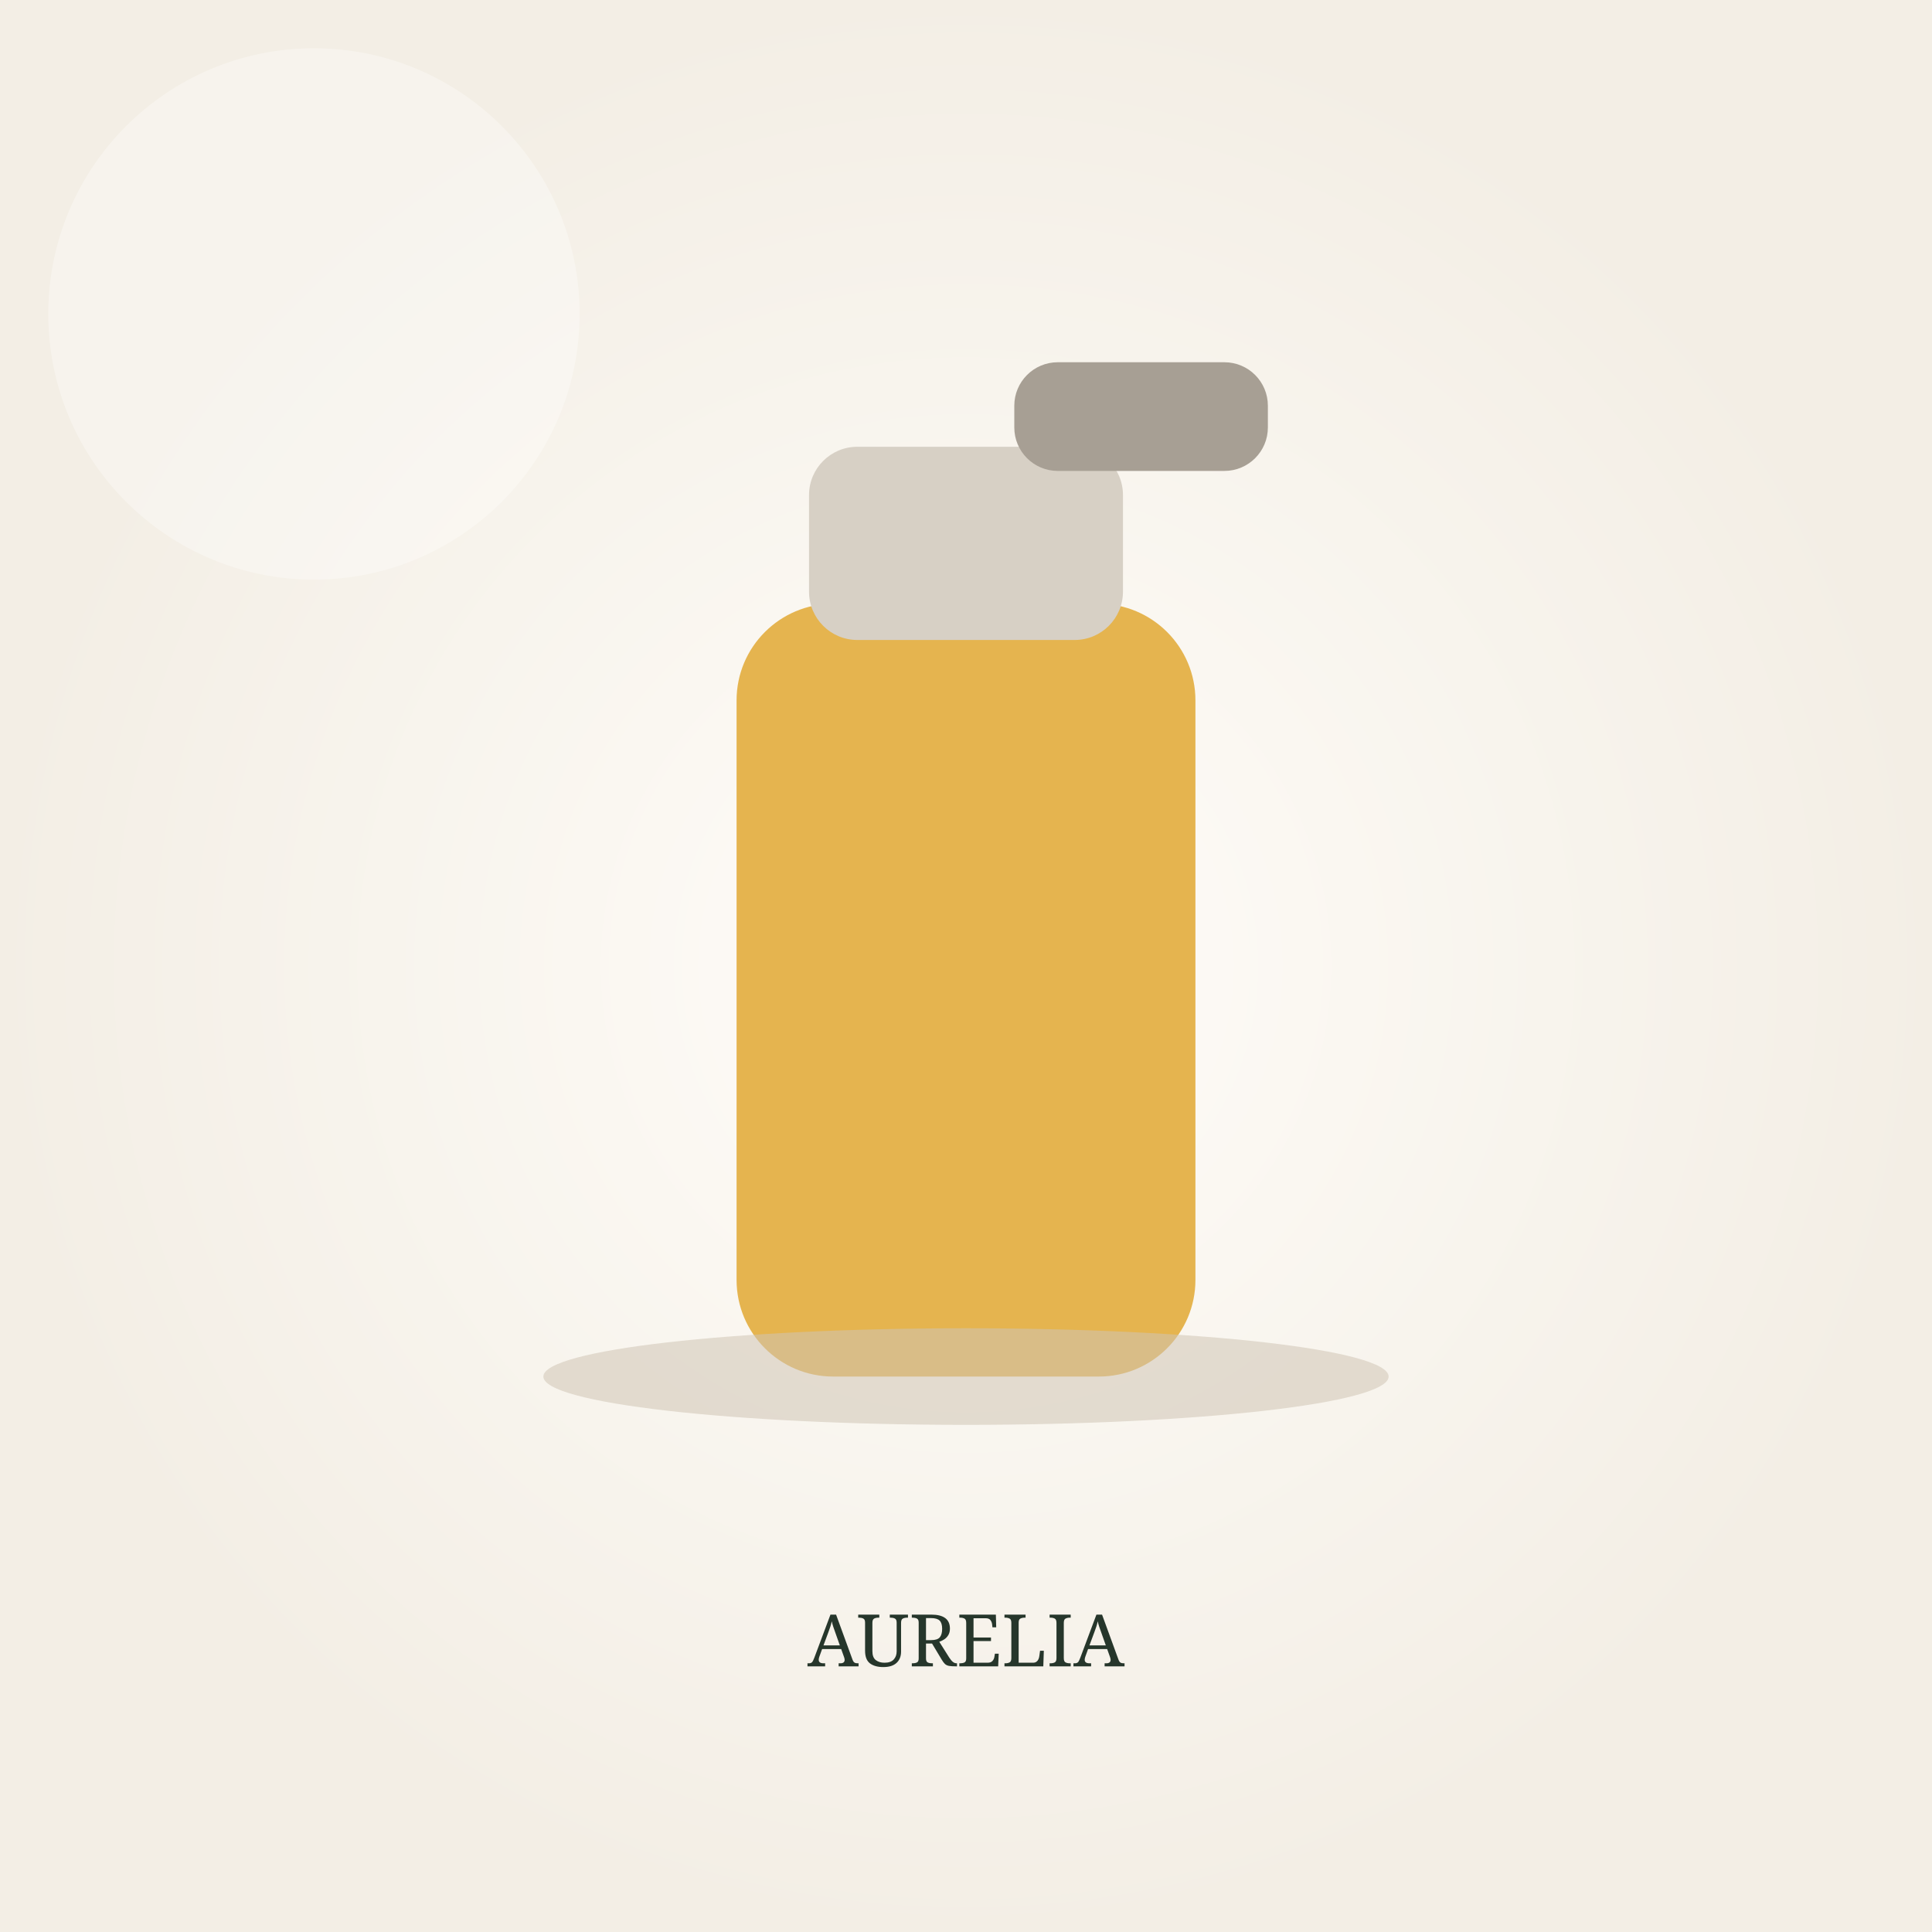
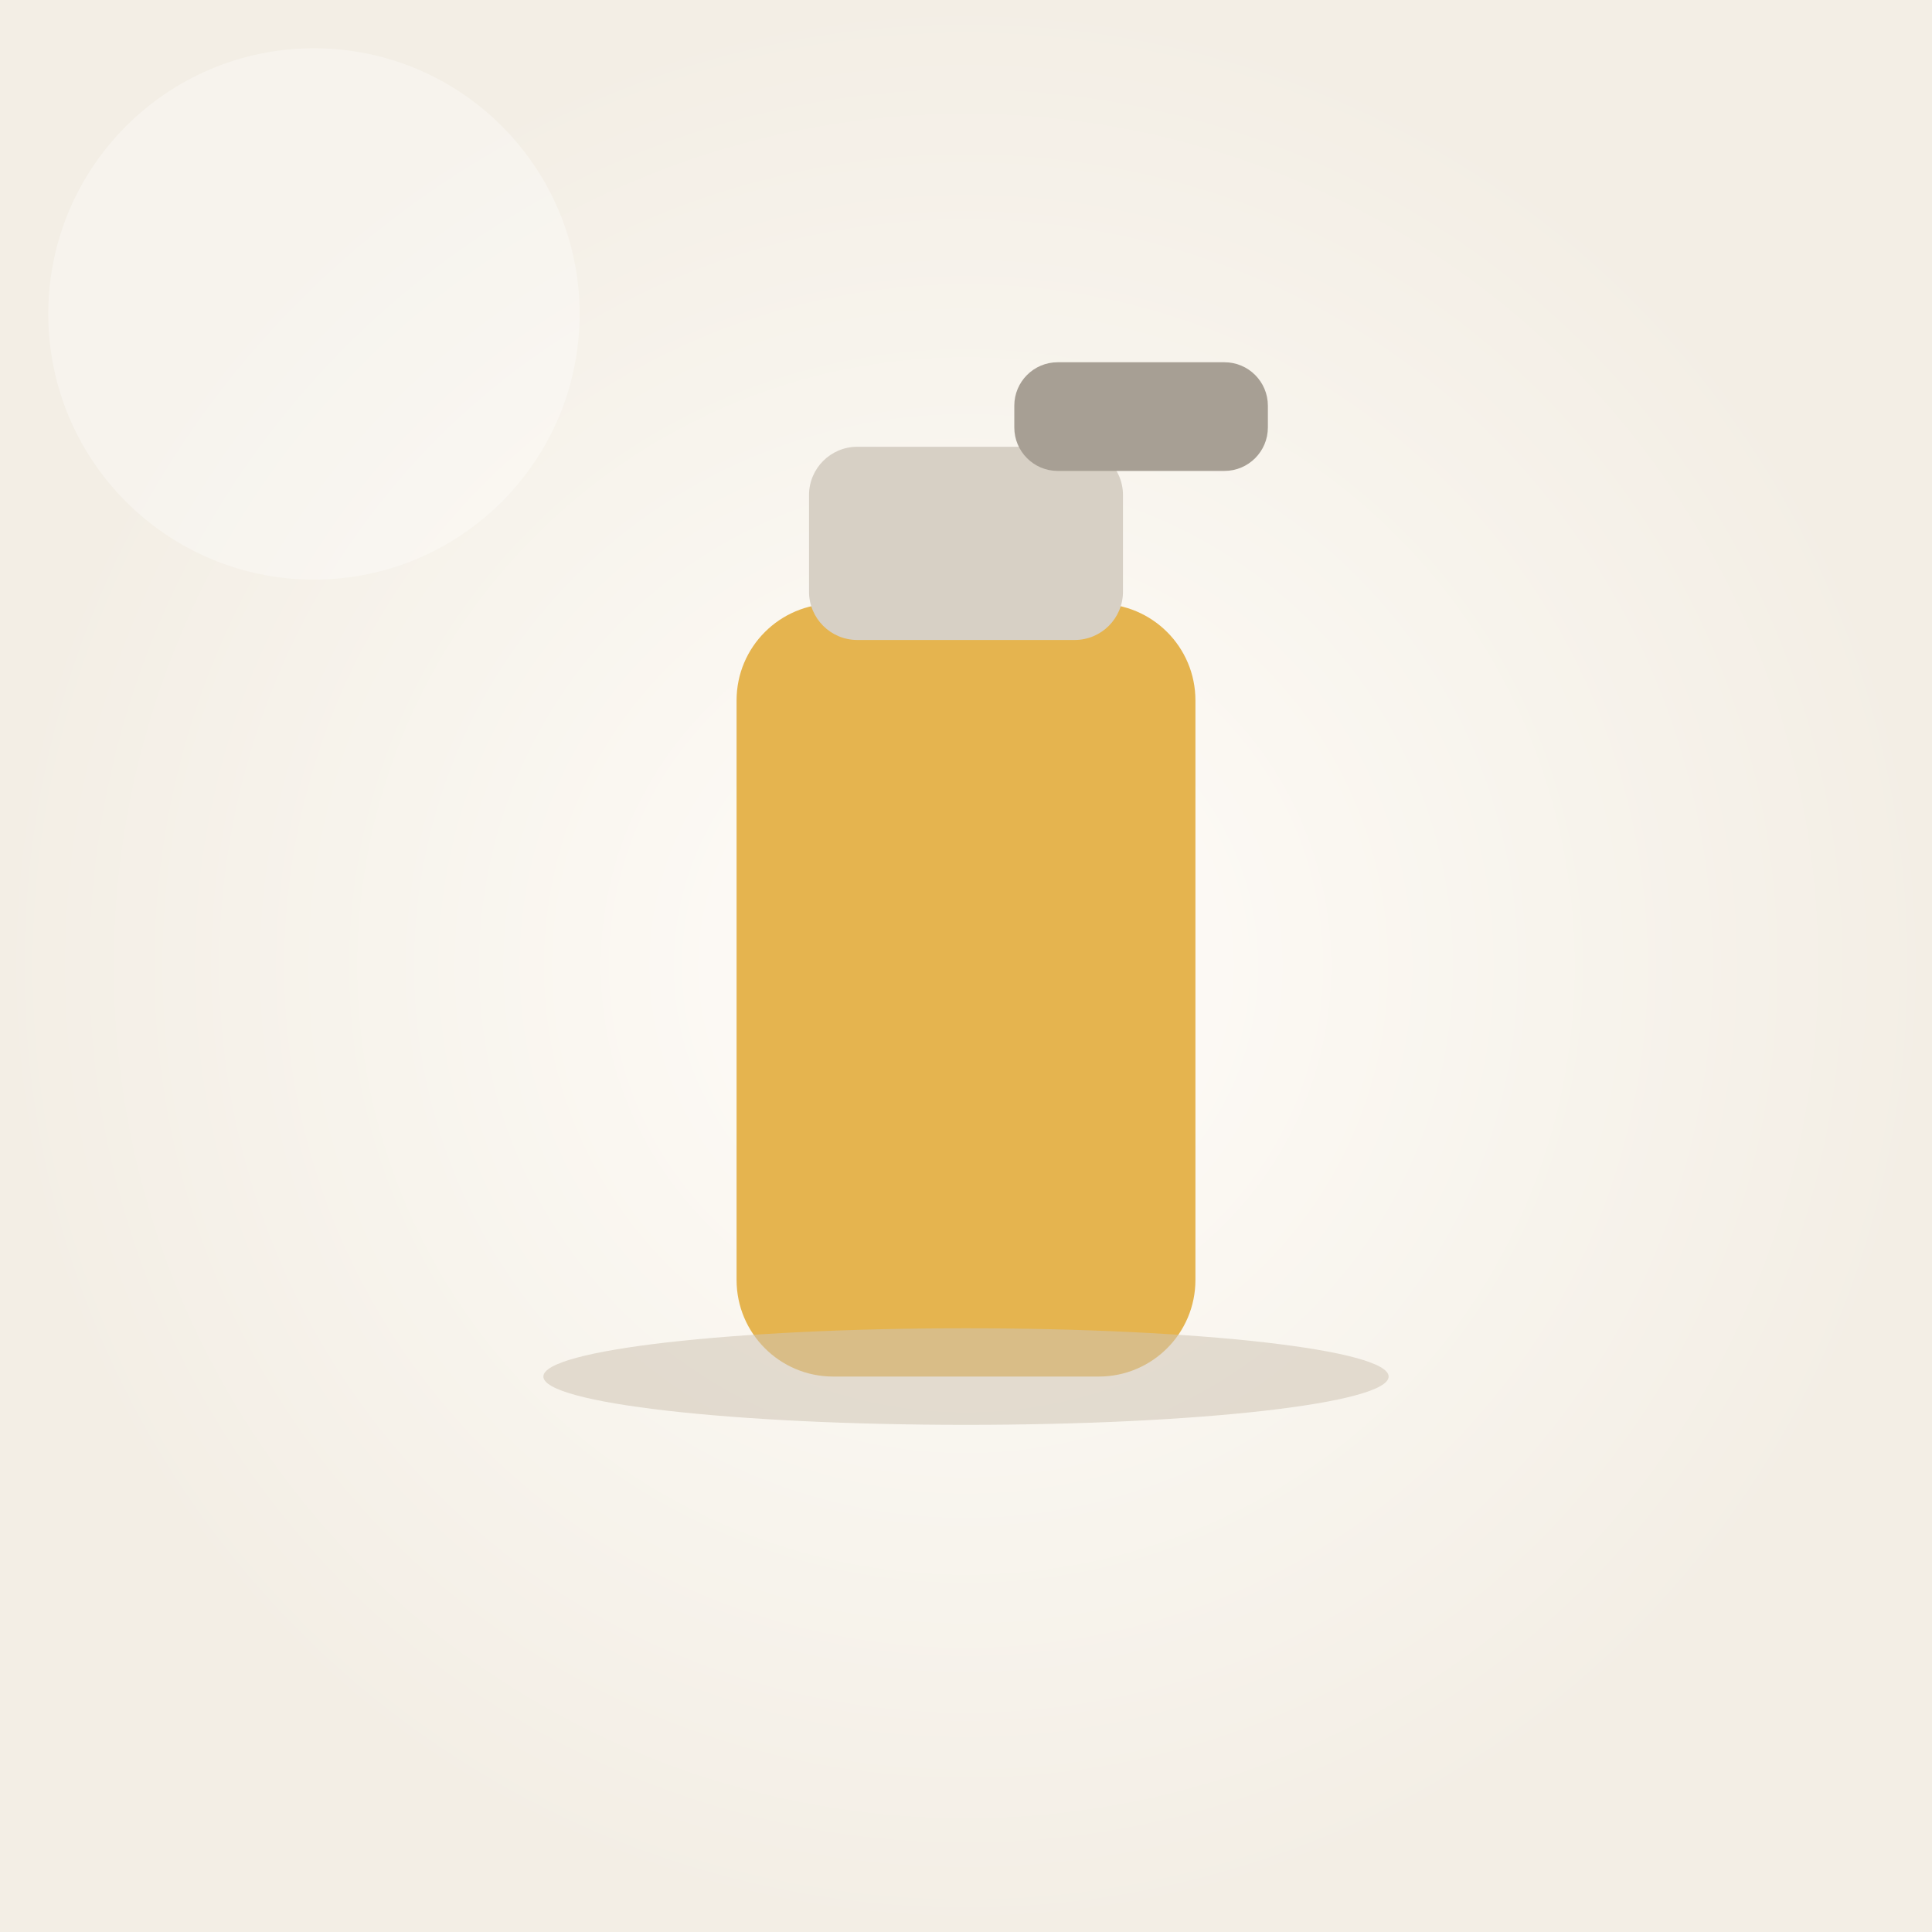
<svg xmlns="http://www.w3.org/2000/svg" width="800" height="800" viewBox="0 0 800 800">
  <defs>
    <radialGradient id="g">
      <stop offset="0" stop-color="#fffdf9" />
      <stop offset="1" stop-color="#f3eee5" />
    </radialGradient>
  </defs>
  <rect width="800" height="800" fill="url(#g)" />
  <circle cx="130" cy="130" r="110" fill="#ffffff" opacity=".32" />
-   <text x="400" y="690" text-anchor="middle" font-family="Georgia,serif" font-size="30" fill="#26362b">AURELIA</text>
  <rect x="305" y="250" width="190" height="320" rx="40" fill="#e5b44f" />
  <rect x="335" y="185" width="130" height="80" rx="20" fill="#d7d0c5" />
  <rect x="420" y="150" width="105" height="45" rx="18" fill="#a79f94" />
  <ellipse cx="400" cy="570" rx="175" ry="20" fill="#cfc4b4" opacity=".55" />
</svg>
